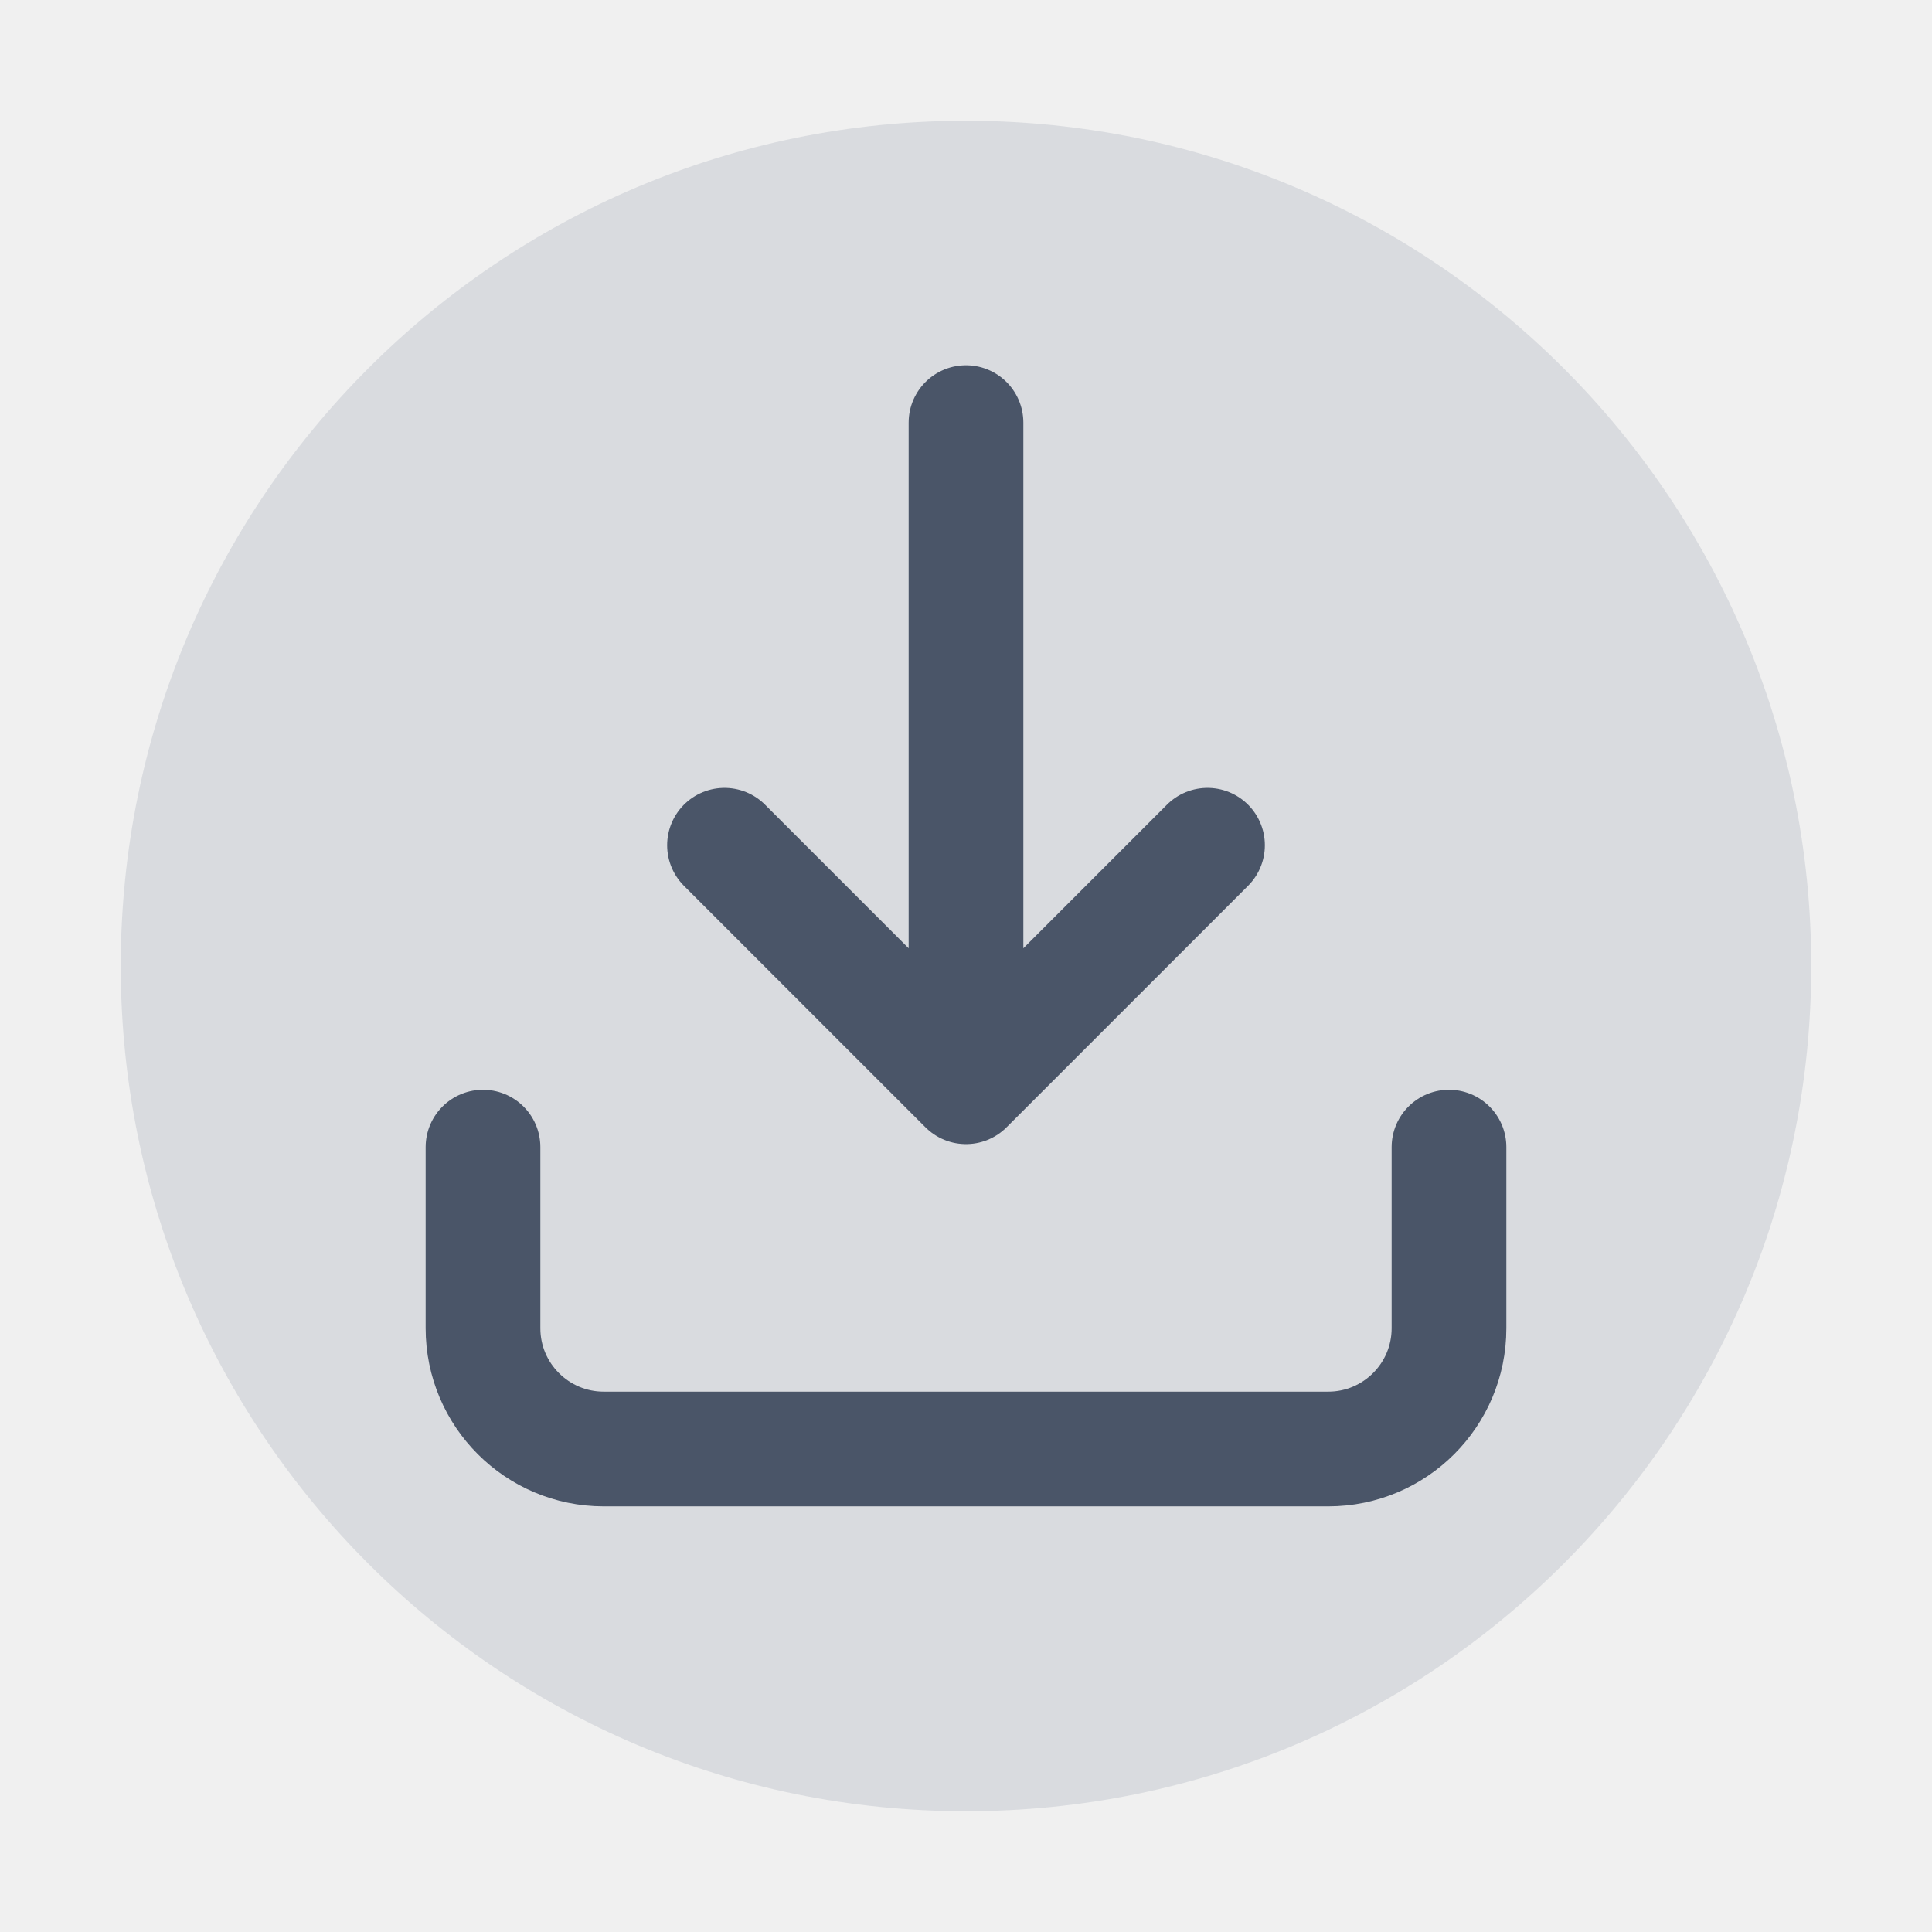
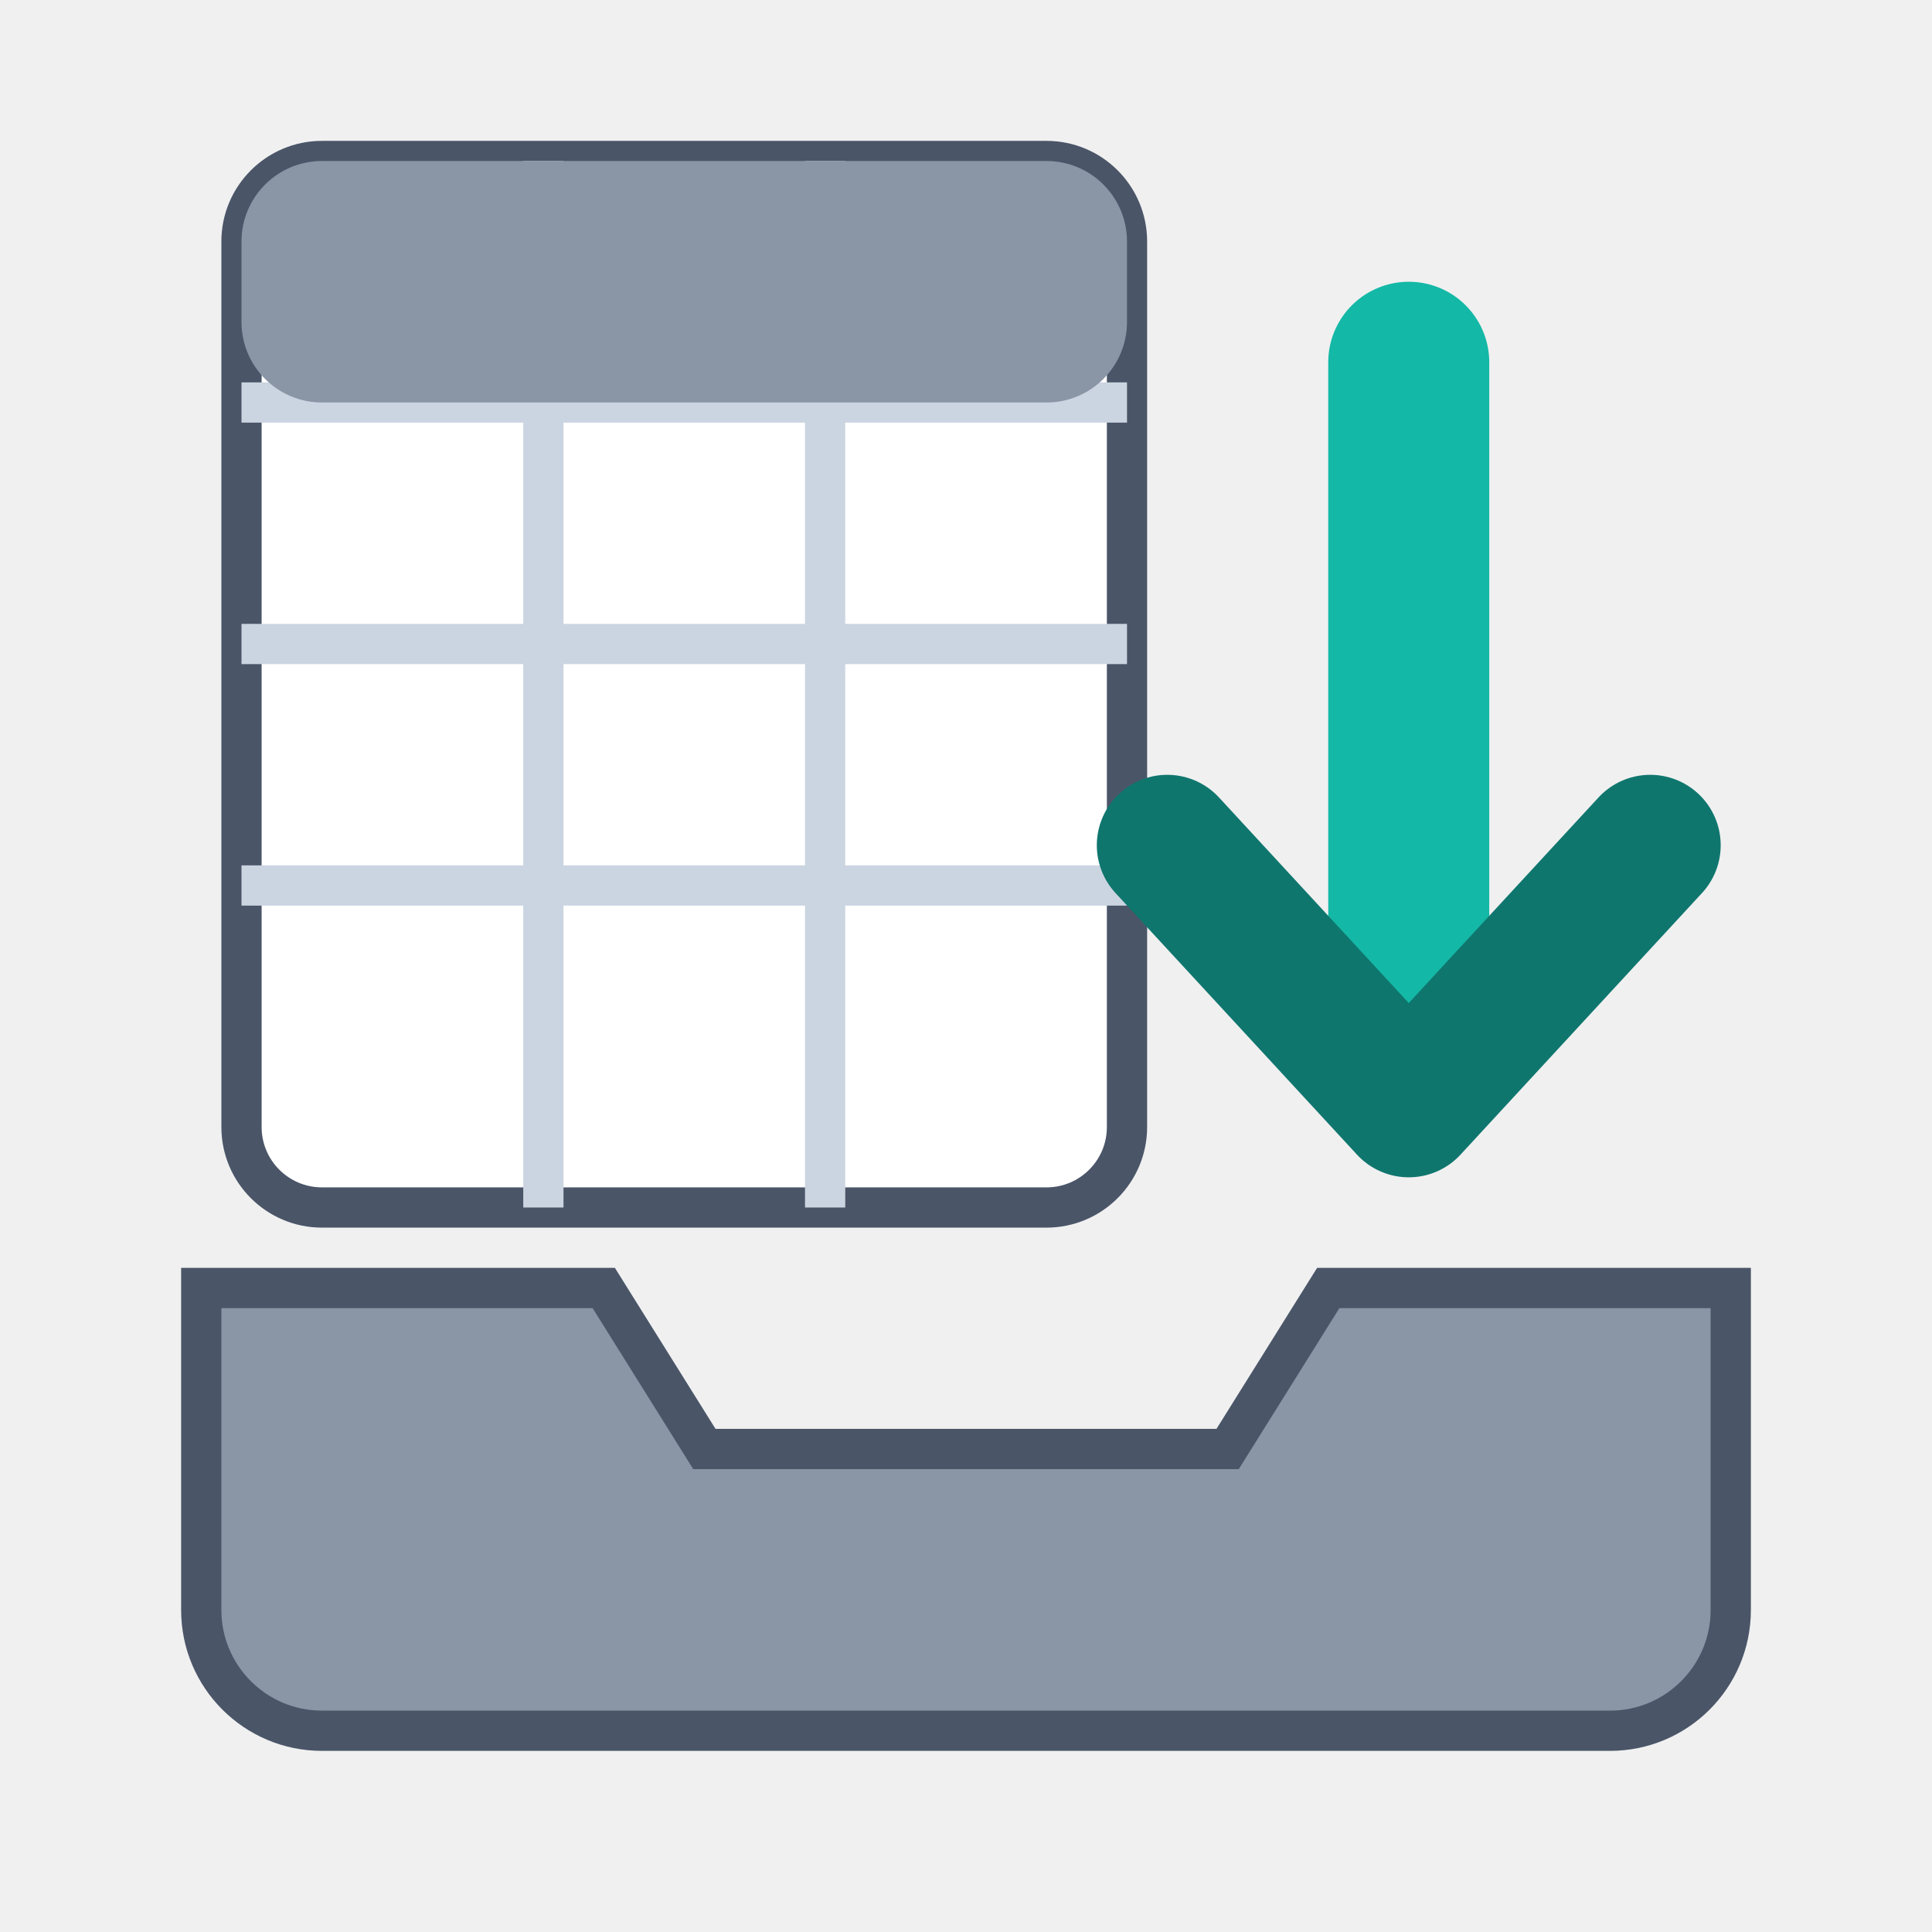
<svg xmlns="http://www.w3.org/2000/svg" viewBox="0 0 96 96">
-   <circle cx="48" cy="48" r="42" fill="#8a95a6" fill-opacity=".22" />
-   <g transform="translate(12 12) scale(3)" stroke="#4a5568" stroke-width="1.9" fill="none" stroke-linecap="round" stroke-linejoin="round">
-     <path d="M12 3v11M8 10l4 4 4-4" />
-     <path d="M4 15v3a2 2 0 0 0 2 2h12a2 2 0 0 0 2-2v-3" />
-   </g>
+   <rect x="12" y="8" width="44" height="52" rx="4" fill="#ffffff" stroke="#4a5568" stroke-width="2" />
+   <path d="M12 20h44M12 32h44M12 44h44M27 8v52M41 8v52" stroke="#cbd5e1" stroke-width="2" />
+   <rect x="12" y="8" width="44" height="12" rx="4" fill="#8a95a6" />
+   <path d="M70 18v30" stroke="#14b8a6" stroke-width="8" stroke-linecap="round" />
+   <path d="M58 42l12 13 12-13" fill="none" stroke="#0f766e" stroke-width="7" stroke-linecap="round" stroke-linejoin="round" />
+   <path d="M10 64h20l5 8h26l5-8h20v16a6 6 0 0 1-6 6H16a6 6 0 0 1-6-6Z" fill="#8a95a6" stroke="#4a5568" stroke-width="2" />
</svg>
